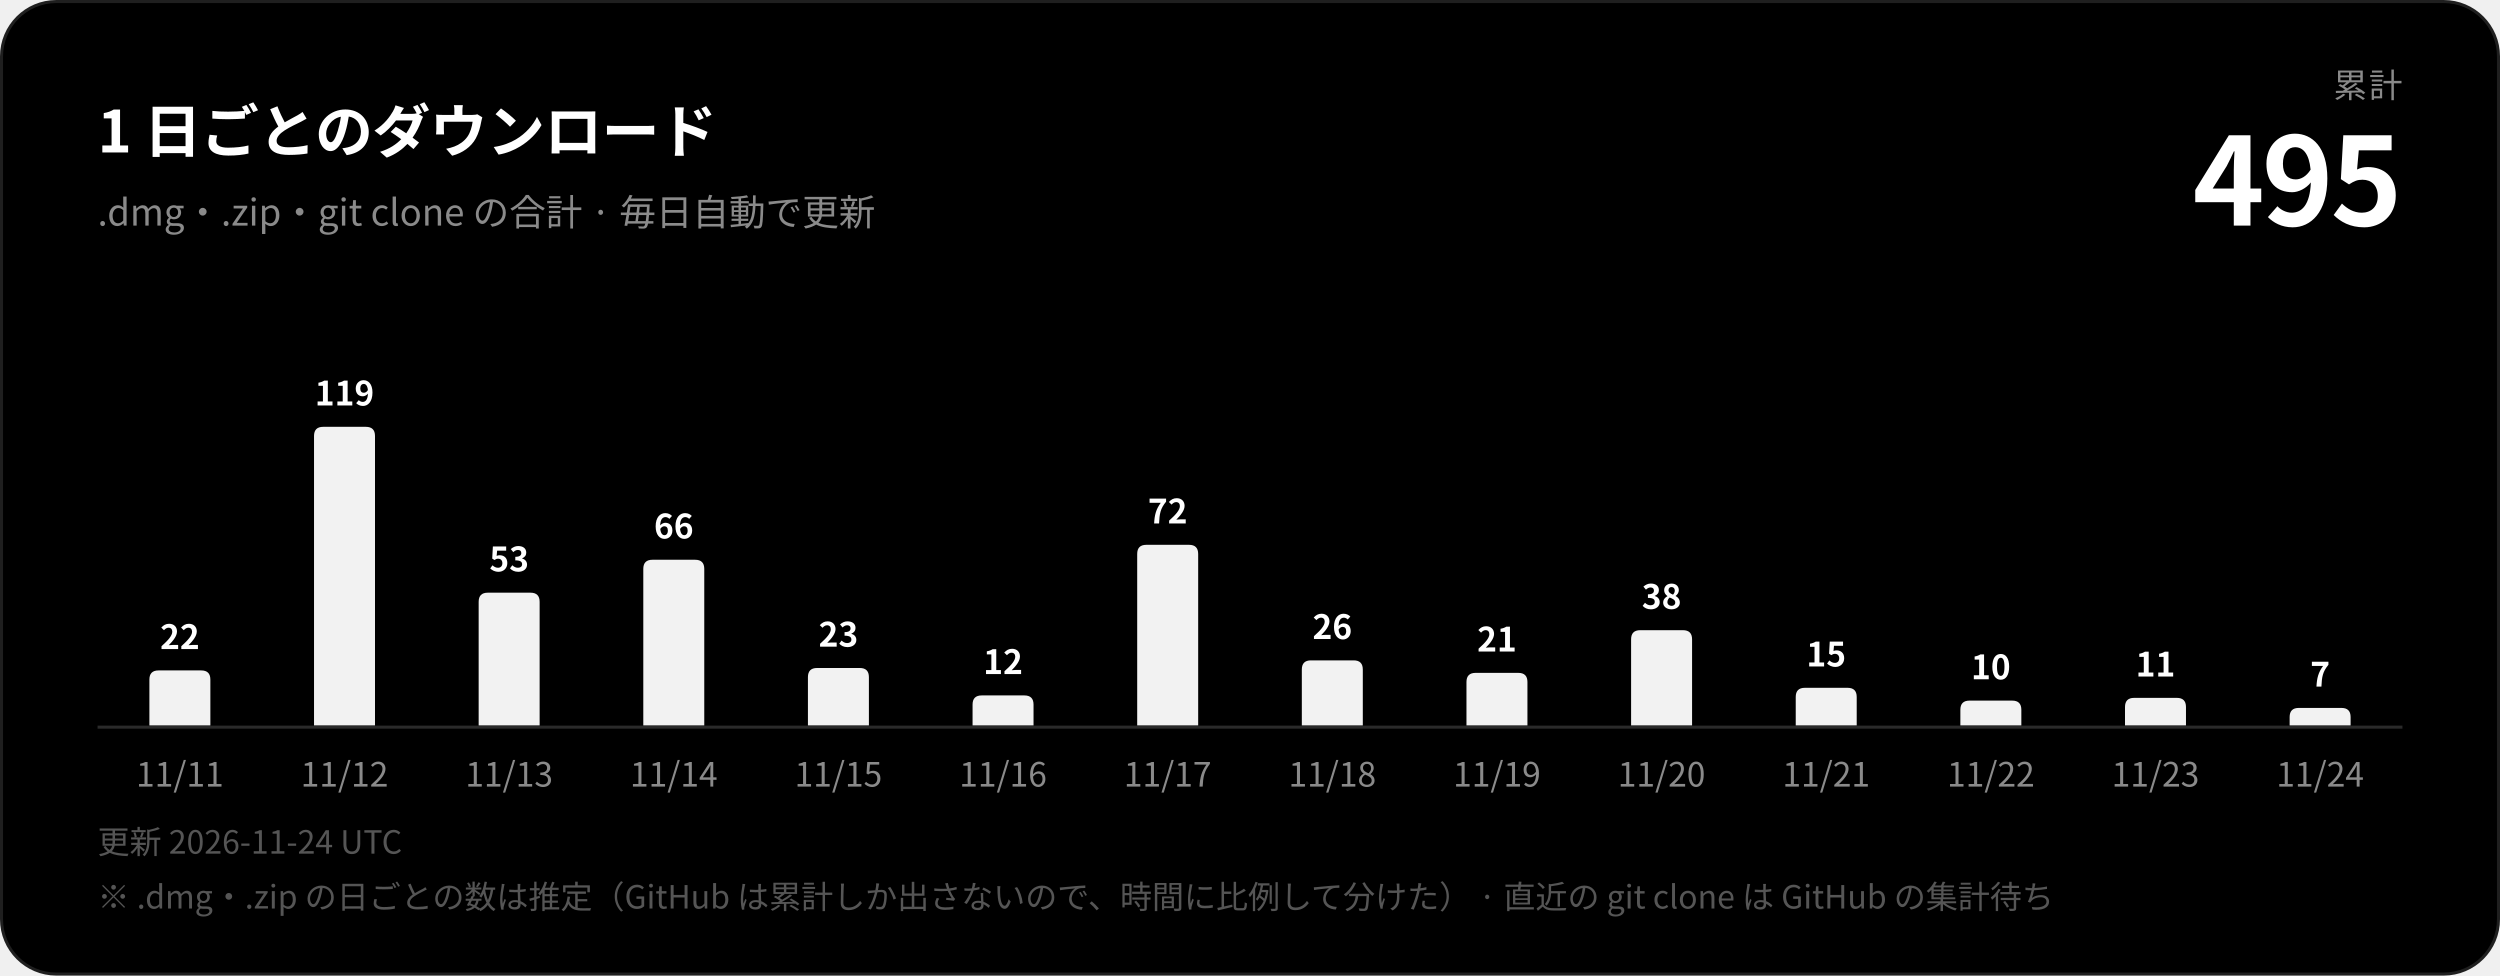
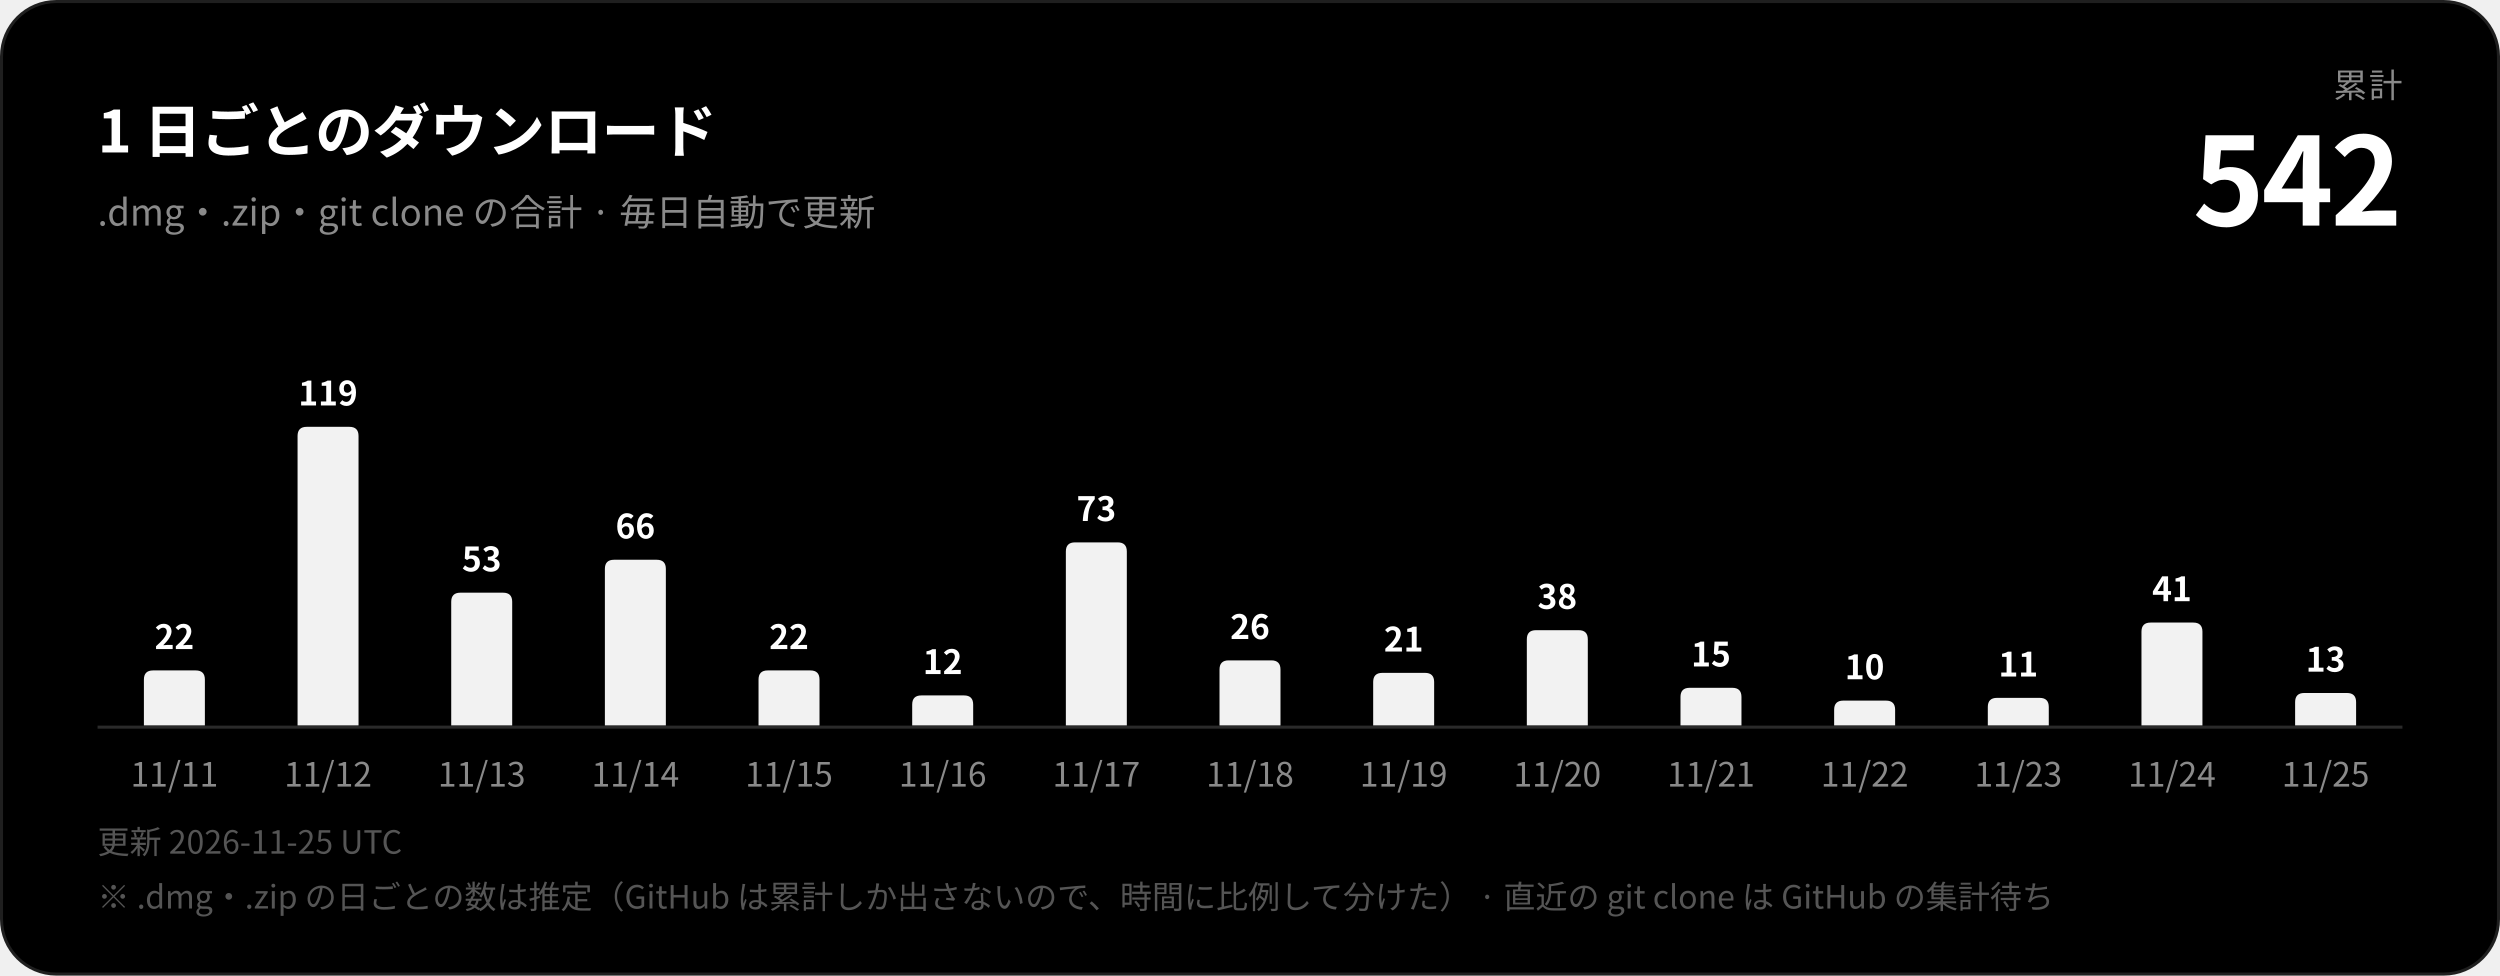
<svg xmlns="http://www.w3.org/2000/svg" width="820" height="320" viewBox="0 0 820 320" role="img" aria-label="1 日ごとのダウンロード">
  <rect x="0.5" y="0.5" width="819" height="319" rx="18" fill="#000000" stroke="#1f1f1f" />
  <g font-family="-apple-system, BlinkMacSystemFont, 'SF Pro Display', 'Segoe UI', 'Hiragino Sans', 'Hiragino Kaku Gothic ProN', 'Noto Sans CJK JP', 'Noto Sans JP', 'PingFang SC', 'Microsoft YaHei', sans-serif" style="font-variant-numeric: tabular-nums">
    <text x="32" y="50" font-size="19" font-weight="600" fill="#ffffff" letter-spacing="-0.2">1 日ごとのダウンロード</text>
    <text x="32" y="74" font-size="12" fill="#8a8a8a">.dmg・.zip・git clone の合計 · 毎日自動で更新</text>
    <text x="788" y="32" font-size="11" fill="#8a8a8a" text-anchor="end" letter-spacing="0.6">累計</text>
-     <text x="788" y="74" font-size="40" font-weight="700" fill="#ffffff" text-anchor="end" letter-spacing="-1">495</text>
-     <path d="M49.0,238.0V222.9Q49.0,219.9 52.0,219.9H66.0Q69.0,219.9 69.0,222.9V238.0Z" fill="#f2f2f2" />
-     <text x="59.0" y="212.9" font-size="11" font-weight="600" fill="#ffffff" text-anchor="middle">22</text>
-     <text x="59.0" y="258" font-size="11" fill="#8a8a8a" text-anchor="middle">11/11</text>
-     <path d="M103.0,238.0V143.0Q103.0,140.0 106.0,140.0H120.0Q123.0,140.0 123.0,143.0V238.0Z" fill="#f2f2f2" />
-     <text x="113.0" y="133.0" font-size="11" font-weight="600" fill="#ffffff" text-anchor="middle">119</text>
-     <text x="113.0" y="258" font-size="11" fill="#8a8a8a" text-anchor="middle">11/12</text>
-     <path d="M157.0,238.0V197.4Q157.0,194.4 160.0,194.4H174.0Q177.0,194.4 177.0,197.4V238.0Z" fill="#f2f2f2" />
-     <text x="167.0" y="187.4" font-size="11" font-weight="600" fill="#ffffff" text-anchor="middle">53</text>
-     <text x="167.0" y="258" font-size="11" fill="#8a8a8a" text-anchor="middle">11/13</text>
-     <path d="M211.0,238.0V186.6Q211.0,183.6 214.0,183.6H228.0Q231.0,183.6 231.0,186.6V238.0Z" fill="#f2f2f2" />
-     <text x="221.0" y="176.6" font-size="11" font-weight="600" fill="#ffffff" text-anchor="middle">66</text>
-     <text x="221.0" y="258" font-size="11" fill="#8a8a8a" text-anchor="middle">11/14</text>
-     <path d="M265.0,238.0V222.1Q265.0,219.1 268.0,219.1H282.0Q285.0,219.1 285.0,222.1V238.0Z" fill="#f2f2f2" />
-     <text x="275.0" y="212.1" font-size="11" font-weight="600" fill="#ffffff" text-anchor="middle">23</text>
-     <text x="275.0" y="258" font-size="11" fill="#8a8a8a" text-anchor="middle">11/15</text>
-     <path d="M319.0,238.0V231.1Q319.0,228.1 322.0,228.1H336.0Q339.0,228.1 339.0,231.1V238.0Z" fill="#f2f2f2" />
-     <text x="329.0" y="221.1" font-size="11" font-weight="600" fill="#ffffff" text-anchor="middle">12</text>
-     <text x="329.0" y="258" font-size="11" fill="#8a8a8a" text-anchor="middle">11/16</text>
-     <path d="M373.0,238.0V181.7Q373.0,178.7 376.0,178.7H390.0Q393.0,178.7 393.0,181.7V238.0Z" fill="#f2f2f2" />
-     <text x="383.0" y="171.7" font-size="11" font-weight="600" fill="#ffffff" text-anchor="middle">72</text>
-     <text x="383.0" y="258" font-size="11" fill="#8a8a8a" text-anchor="middle">11/17</text>
-     <path d="M427.0,238.0V219.6Q427.0,216.6 430.0,216.6H444.0Q447.0,216.6 447.0,219.6V238.0Z" fill="#f2f2f2" />
-     <text x="437.0" y="209.6" font-size="11" font-weight="600" fill="#ffffff" text-anchor="middle">26</text>
-     <text x="437.0" y="258" font-size="11" fill="#8a8a8a" text-anchor="middle">11/18</text>
-     <path d="M481.0,238.0V223.7Q481.0,220.7 484.0,220.7H498.0Q501.0,220.7 501.0,223.7V238.0Z" fill="#f2f2f2" />
-     <text x="491.0" y="213.7" font-size="11" font-weight="600" fill="#ffffff" text-anchor="middle">21</text>
-     <text x="491.0" y="258" font-size="11" fill="#8a8a8a" text-anchor="middle">11/19</text>
-     <path d="M535.0,238.0V209.7Q535.0,206.7 538.0,206.7H552.0Q555.0,206.7 555.0,209.7V238.0Z" fill="#f2f2f2" />
-     <text x="545.0" y="199.7" font-size="11" font-weight="600" fill="#ffffff" text-anchor="middle">38</text>
-     <text x="545.0" y="258" font-size="11" fill="#8a8a8a" text-anchor="middle">11/20</text>
-     <path d="M589.0,238.0V228.6Q589.0,225.6 592.0,225.6H606.0Q609.0,225.6 609.0,228.6V238.0Z" fill="#f2f2f2" />
-     <text x="599.0" y="218.6" font-size="11" font-weight="600" fill="#ffffff" text-anchor="middle">15</text>
-     <text x="599.0" y="258" font-size="11" fill="#8a8a8a" text-anchor="middle">11/21</text>
-     <path d="M643.0,238.0V232.8Q643.0,229.8 646.0,229.8H660.0Q663.0,229.8 663.0,232.8V238.0Z" fill="#f2f2f2" />
-     <text x="653.0" y="222.8" font-size="11" font-weight="600" fill="#ffffff" text-anchor="middle">10</text>
-     <text x="653.0" y="258" font-size="11" fill="#8a8a8a" text-anchor="middle">11/22</text>
-     <path d="M697.0,238.0V231.9Q697.0,228.9 700.0,228.9H714.0Q717.0,228.9 717.0,231.9V238.0Z" fill="#f2f2f2" />
-     <text x="707.0" y="221.9" font-size="11" font-weight="600" fill="#ffffff" text-anchor="middle">11</text>
-     <text x="707.0" y="258" font-size="11" fill="#8a8a8a" text-anchor="middle">11/23</text>
-     <path d="M751.0,238.0V235.2Q751.0,232.2 754.0,232.2H768.0Q771.0,232.2 771.0,235.2V238.0Z" fill="#f2f2f2" />
-     <text x="761.0" y="225.2" font-size="11" font-weight="600" fill="#ffffff" text-anchor="middle">7</text>
-     <text x="761.0" y="258" font-size="11" fill="#8a8a8a" text-anchor="middle">11/24</text>
+     <text x="788" y="74" font-size="40" font-weight="700" fill="#ffffff" text-anchor="end" letter-spacing="-1">542</text>
+     <path d="M47.2,238.0V222.9Q47.2,219.9 50.2,219.9H64.2Q67.2,219.9 67.2,222.9V238.0Z" fill="#f2f2f2" />
+     <text x="57.2" y="212.9" font-size="11" font-weight="600" fill="#ffffff" text-anchor="middle">22</text>
+     <text x="57.2" y="258" font-size="11" fill="#8a8a8a" text-anchor="middle">11/11</text>
+     <path d="M97.6,238.0V143.0Q97.6,140.0 100.6,140.0H114.6Q117.6,140.0 117.6,143.0V238.0Z" fill="#f2f2f2" />
+     <text x="107.6" y="133.0" font-size="11" font-weight="600" fill="#ffffff" text-anchor="middle">119</text>
+     <text x="107.6" y="258" font-size="11" fill="#8a8a8a" text-anchor="middle">11/12</text>
+     <path d="M148.0,238.0V197.4Q148.0,194.4 151.0,194.4H165.0Q168.0,194.4 168.0,197.4V238.0Z" fill="#f2f2f2" />
+     <text x="158.0" y="187.4" font-size="11" font-weight="600" fill="#ffffff" text-anchor="middle">53</text>
+     <text x="158.0" y="258" font-size="11" fill="#8a8a8a" text-anchor="middle">11/13</text>
+     <path d="M198.4,238.0V186.6Q198.4,183.6 201.4,183.6H215.4Q218.4,183.6 218.4,186.6V238.0Z" fill="#f2f2f2" />
+     <text x="208.4" y="176.6" font-size="11" font-weight="600" fill="#ffffff" text-anchor="middle">66</text>
+     <text x="208.4" y="258" font-size="11" fill="#8a8a8a" text-anchor="middle">11/14</text>
+     <path d="M248.8,238.0V222.9Q248.8,219.9 251.8,219.9H265.8Q268.8,219.9 268.8,222.9V238.0Z" fill="#f2f2f2" />
+     <text x="258.8" y="212.9" font-size="11" font-weight="600" fill="#ffffff" text-anchor="middle">22</text>
+     <text x="258.8" y="258" font-size="11" fill="#8a8a8a" text-anchor="middle">11/15</text>
+     <path d="M299.2,238.0V231.1Q299.2,228.1 302.2,228.1H316.2Q319.2,228.1 319.2,231.1V238.0Z" fill="#f2f2f2" />
+     <text x="309.2" y="221.1" font-size="11" font-weight="600" fill="#ffffff" text-anchor="middle">12</text>
+     <text x="309.2" y="258" font-size="11" fill="#8a8a8a" text-anchor="middle">11/16</text>
+     <path d="M349.6,238.0V180.9Q349.6,177.9 352.6,177.9H366.6Q369.6,177.9 369.6,180.9V238.0Z" fill="#f2f2f2" />
+     <text x="359.6" y="170.9" font-size="11" font-weight="600" fill="#ffffff" text-anchor="middle">73</text>
+     <text x="359.6" y="258" font-size="11" fill="#8a8a8a" text-anchor="middle">11/17</text>
+     <path d="M400.0,238.0V219.6Q400.0,216.6 403.0,216.6H417.0Q420.0,216.6 420.0,219.6V238.0Z" fill="#f2f2f2" />
+     <text x="410.0" y="209.6" font-size="11" font-weight="600" fill="#ffffff" text-anchor="middle">26</text>
+     <text x="410.0" y="258" font-size="11" fill="#8a8a8a" text-anchor="middle">11/18</text>
+     <path d="M450.4,238.0V223.7Q450.4,220.7 453.4,220.7H467.4Q470.4,220.7 470.4,223.7V238.0Z" fill="#f2f2f2" />
+     <text x="460.4" y="213.7" font-size="11" font-weight="600" fill="#ffffff" text-anchor="middle">21</text>
+     <text x="460.4" y="258" font-size="11" fill="#8a8a8a" text-anchor="middle">11/19</text>
+     <path d="M500.8,238.0V209.7Q500.8,206.7 503.8,206.7H517.8Q520.8,206.7 520.8,209.7V238.0Z" fill="#f2f2f2" />
+     <text x="510.8" y="199.7" font-size="11" font-weight="600" fill="#ffffff" text-anchor="middle">38</text>
+     <text x="510.8" y="258" font-size="11" fill="#8a8a8a" text-anchor="middle">11/20</text>
+     <path d="M551.2,238.0V228.6Q551.2,225.6 554.2,225.6H568.2Q571.2,225.6 571.2,228.6V238.0Z" fill="#f2f2f2" />
+     <text x="561.2" y="218.6" font-size="11" font-weight="600" fill="#ffffff" text-anchor="middle">15</text>
+     <text x="561.2" y="258" font-size="11" fill="#8a8a8a" text-anchor="middle">11/21</text>
+     <path d="M601.6,238.0V232.8Q601.6,229.8 604.6,229.8H618.6Q621.6,229.8 621.6,232.8V238.0Z" fill="#f2f2f2" />
+     <text x="611.6" y="222.8" font-size="11" font-weight="600" fill="#ffffff" text-anchor="middle">10</text>
+     <text x="611.6" y="258" font-size="11" fill="#8a8a8a" text-anchor="middle">11/22</text>
+     <path d="M652.0,238.0V231.9Q652.0,228.9 655.0,228.9H669.0Q672.0,228.9 672.0,231.9V238.0Z" fill="#f2f2f2" />
+     <text x="662.0" y="221.9" font-size="11" font-weight="600" fill="#ffffff" text-anchor="middle">11</text>
+     <text x="662.0" y="258" font-size="11" fill="#8a8a8a" text-anchor="middle">11/23</text>
+     <path d="M702.4,238.0V207.2Q702.4,204.2 705.4,204.2H719.4Q722.4,204.2 722.4,207.2V238.0Z" fill="#f2f2f2" />
+     <text x="712.4" y="197.2" font-size="11" font-weight="600" fill="#ffffff" text-anchor="middle">41</text>
+     <text x="712.4" y="258" font-size="11" fill="#8a8a8a" text-anchor="middle">11/24</text>
+     <path d="M752.8,238.0V230.3Q752.8,227.3 755.8,227.3H769.8Q772.8,227.3 772.8,230.3V238.0Z" fill="#f2f2f2" />
+     <text x="762.8" y="220.3" font-size="11" font-weight="600" fill="#ffffff" text-anchor="middle">13</text>
+     <text x="762.8" y="258" font-size="11" fill="#8a8a8a" text-anchor="middle">11/25</text>
    <line x1="32" y1="238.5" x2="788" y2="238.5" stroke="#2a2a2a" stroke-width="1" />
-     <text x="32" y="280" font-size="10.5" fill="#555555">更新 2026-11-24 UTC</text>
+     <text x="32" y="280" font-size="10.5" fill="#555555">更新 2026-11-25 UTC</text>
    <text x="32" y="298" font-size="10.5" fill="#555555">※ .dmg・.zip の日ごとの数は推定（GitHub は累計しか出さないので、時間に比例して分けた） · 直近の git clone は GitHub の集計待ち</text>
  </g>
</svg>
